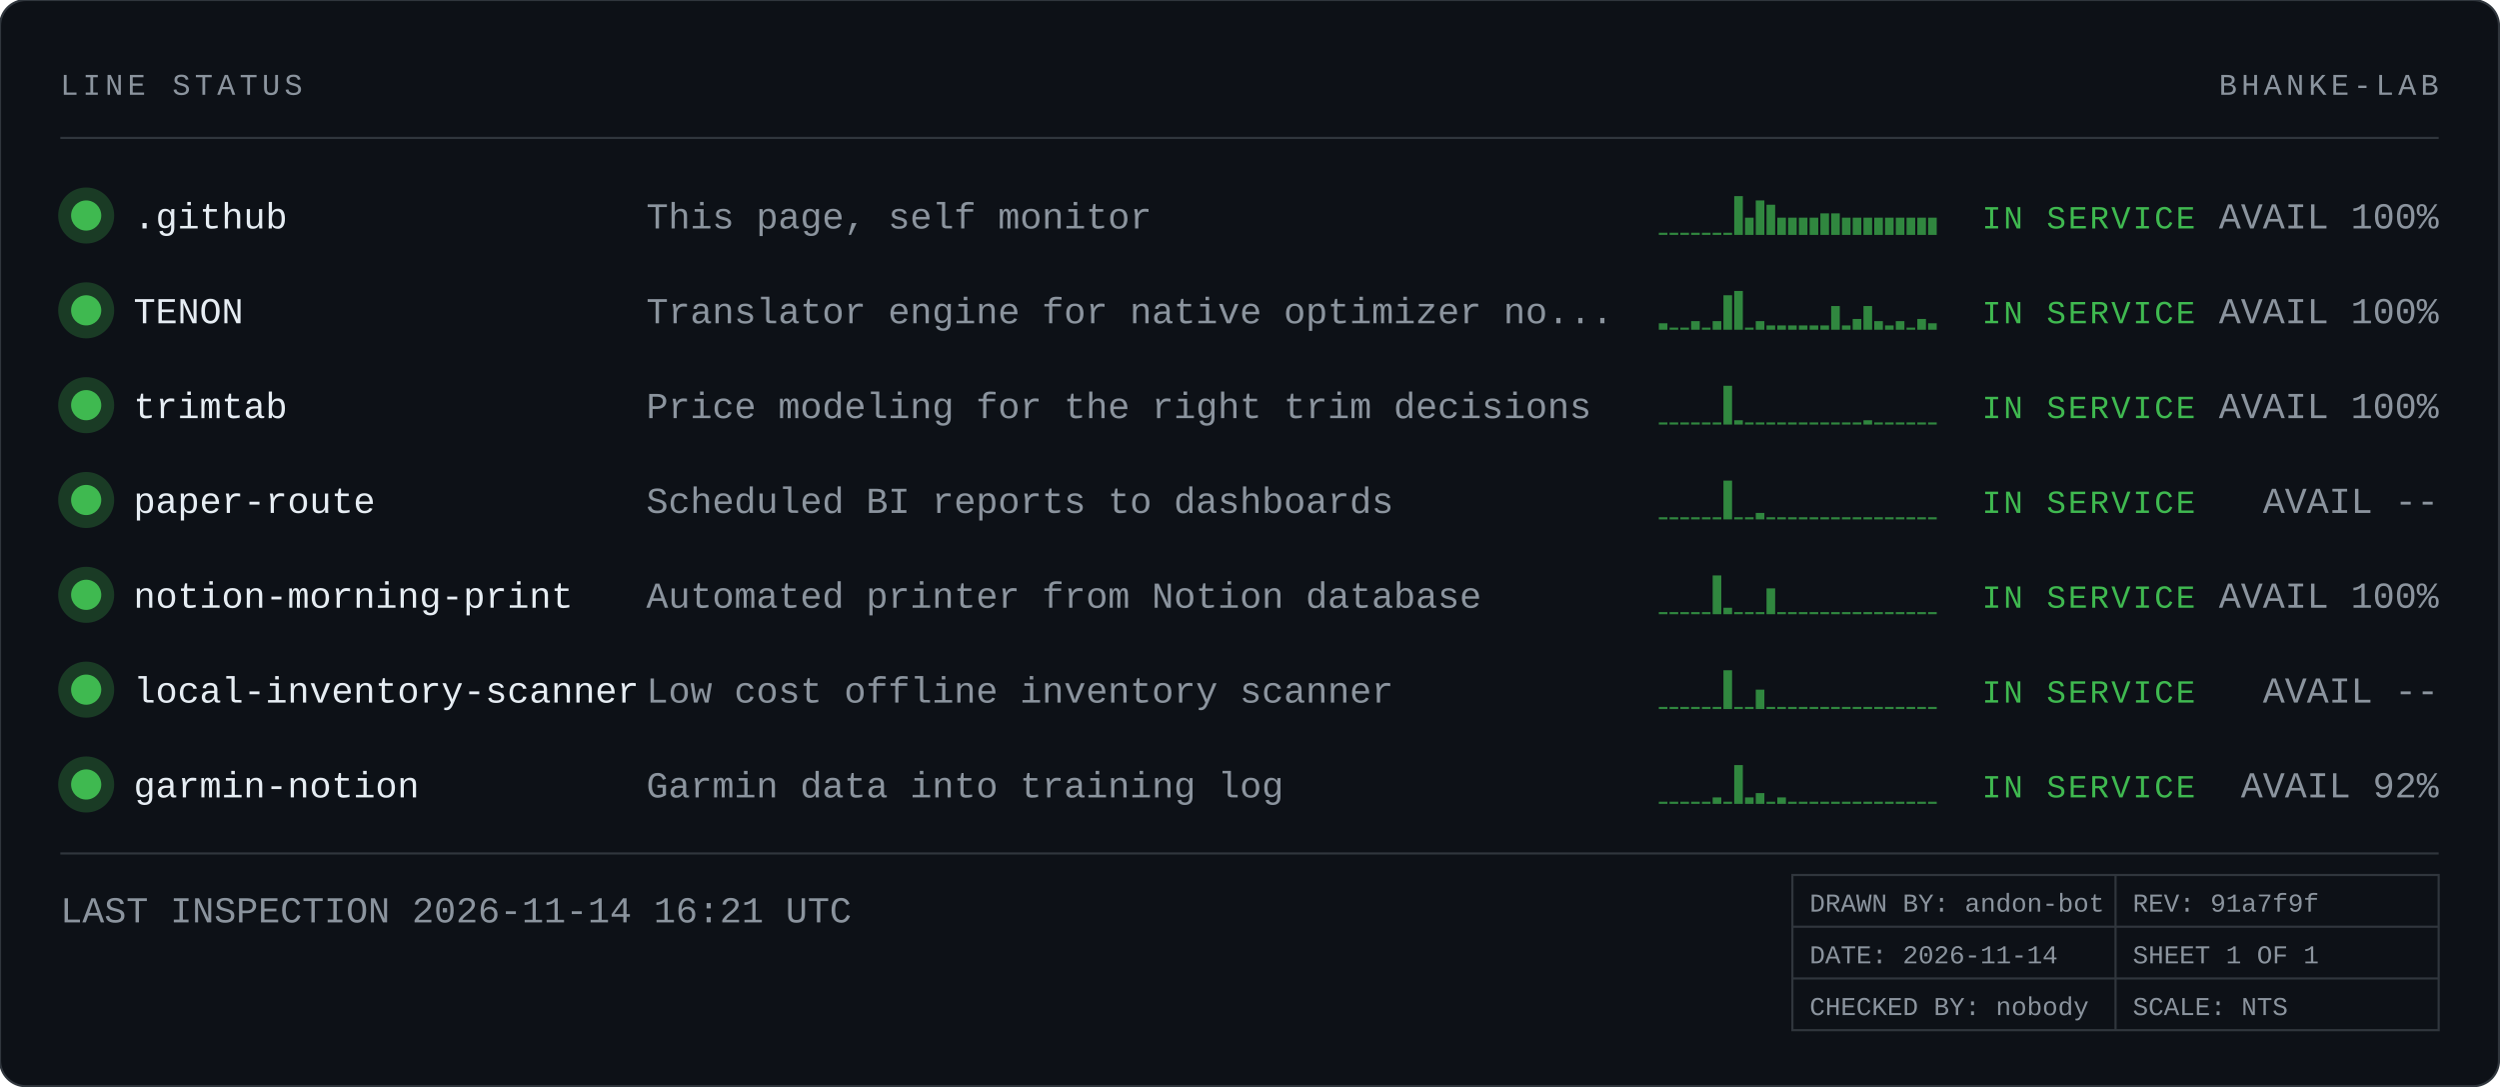
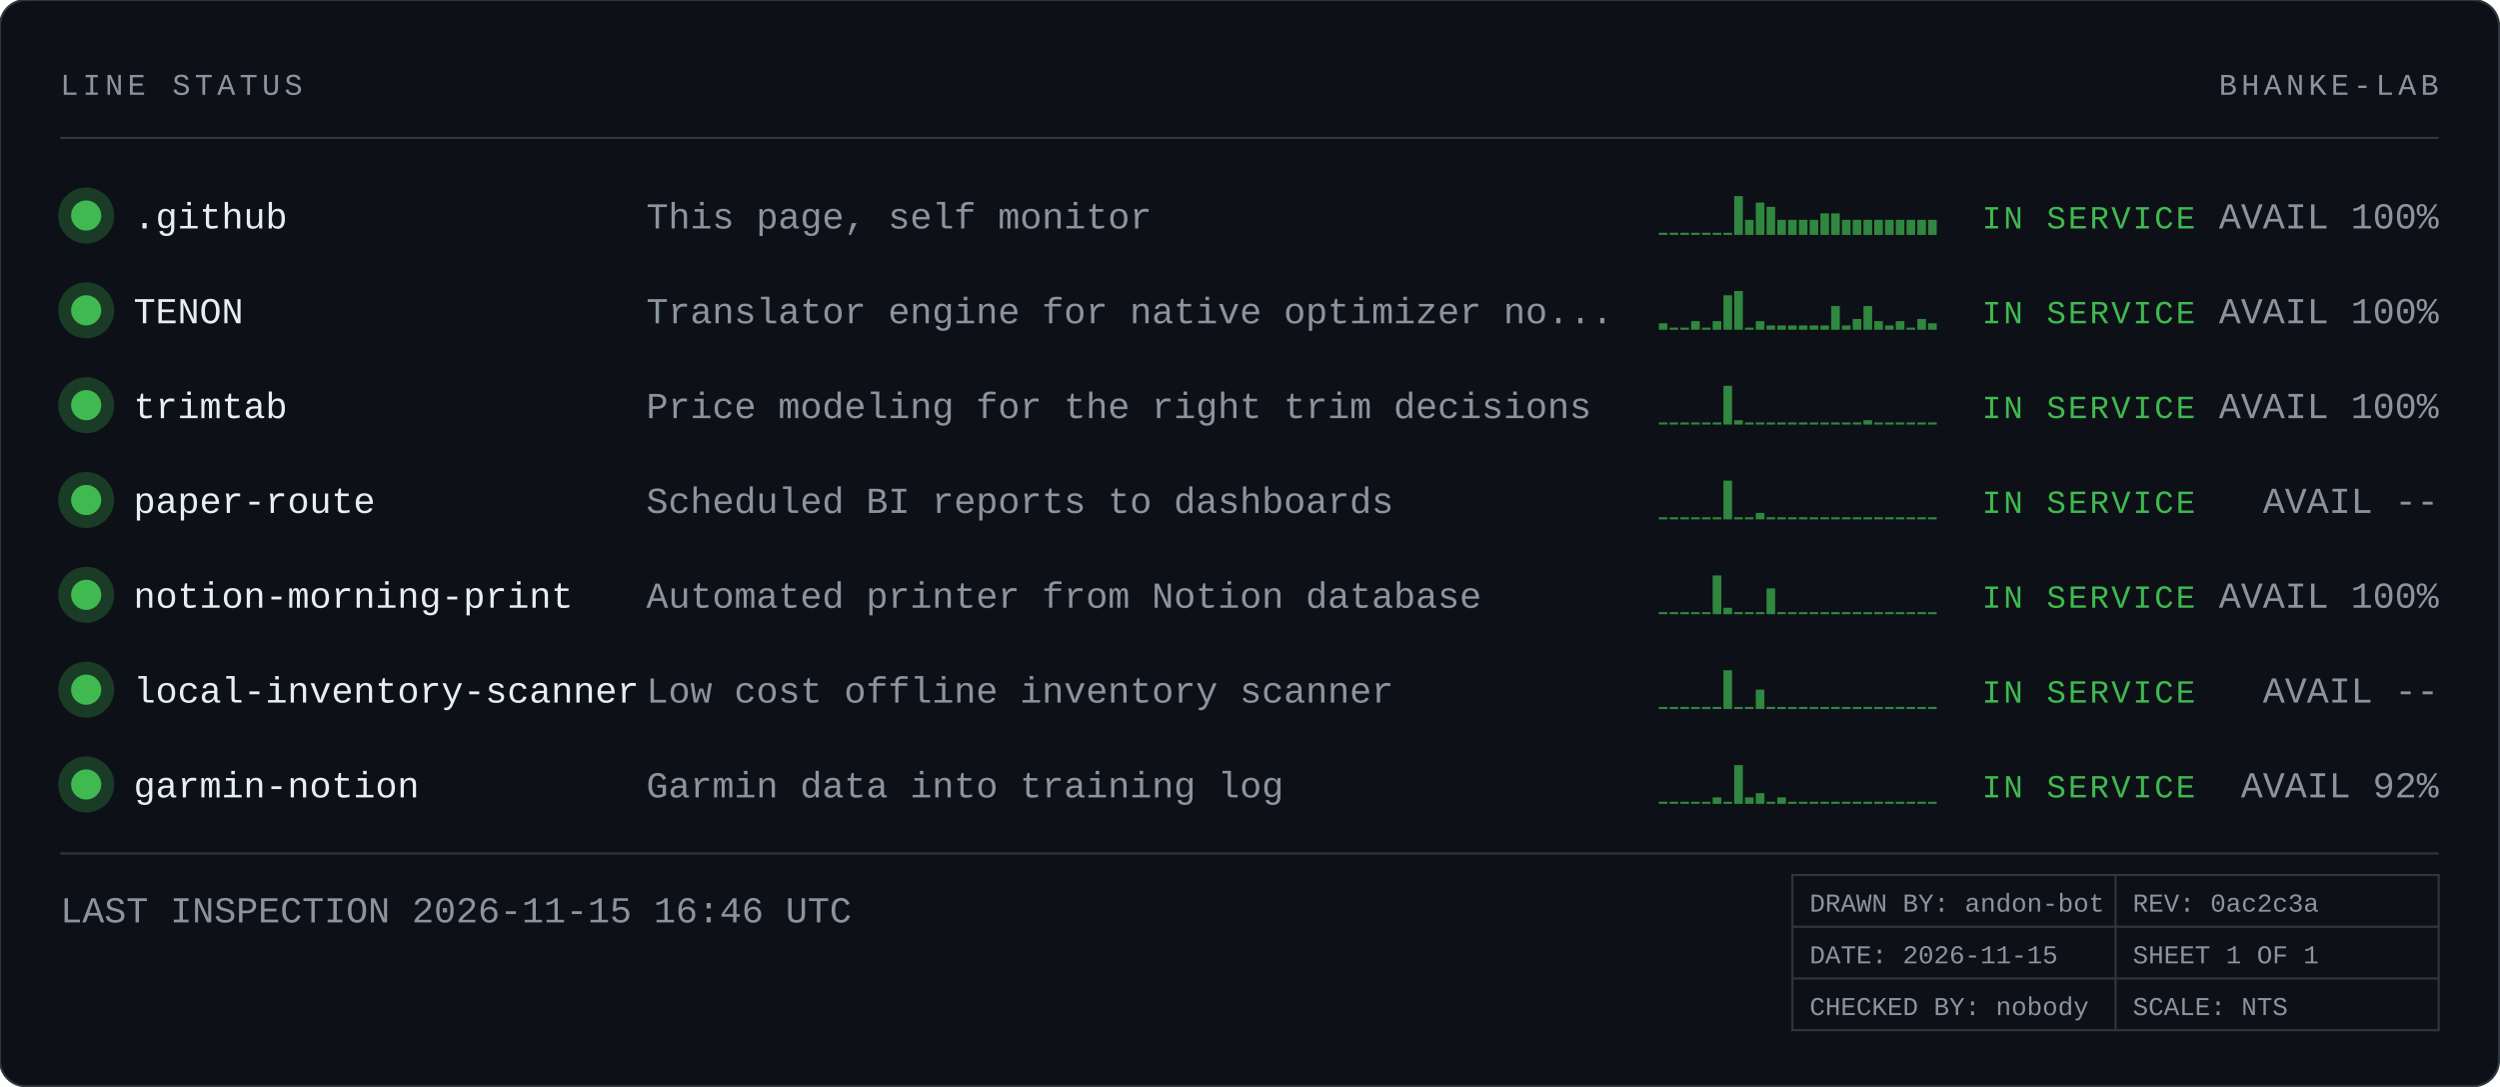
<svg xmlns="http://www.w3.org/2000/svg" width="1160" height="504" viewBox="0 0 1160 504" role="img" aria-label="Andon board">
  <style>
text { font-family: Consolas, 'Courier New', monospace; font-size: 17px; }
.hd { fill: #8b949e; font-size: 14px; letter-spacing: 2px; }
.name { fill: #e6edf3; }
.dim { fill: #8b949e; }
.st { font-size: 15px; letter-spacing: 1px; }
.tb { fill: #8b949e; font-size: 12px; }
</style>
  <rect x="0" y="0" width="1160" height="504" rx="12" fill="#0d1117" stroke="#30363d" />
  <text x="28" y="44" class="hd">LINE STATUS</text>
  <text x="1132" y="44" class="hd" text-anchor="end">BHANKE-LAB</text>
  <line x1="28" y1="64" x2="1132" y2="64" stroke="#30363d" />
  <circle cx="40" cy="100" r="13" fill="#3fb950" opacity="0.25" />
  <circle cx="40" cy="100" r="7" fill="#3fb950" />
  <text x="62" y="106" class="name">.github</text>
  <text x="300" y="106" class="dim">This page, self monitor</text>
  <rect x="770" y="108" width="4" height="1" fill="#3fb950" opacity="0.7" />
  <rect x="775" y="108" width="4" height="1" fill="#3fb950" opacity="0.7" />
  <rect x="780" y="108" width="4" height="1" fill="#3fb950" opacity="0.7" />
  <rect x="785" y="108" width="4" height="1" fill="#3fb950" opacity="0.7" />
  <rect x="790" y="108" width="4" height="1" fill="#3fb950" opacity="0.7" />
  <rect x="795" y="108" width="4" height="1" fill="#3fb950" opacity="0.7" />
  <rect x="800" y="108" width="4" height="1" fill="#3fb950" opacity="0.7" />
  <rect x="805" y="91" width="4" height="18" fill="#3fb950" opacity="0.7" />
-   <rect x="810" y="101" width="4" height="8" fill="#3fb950" opacity="0.7" />
-   <rect x="815" y="93" width="4" height="16" fill="#3fb950" opacity="0.7" />
-   <rect x="820" y="95" width="4" height="14" fill="#3fb950" opacity="0.7" />
-   <rect x="825" y="101" width="4" height="8" fill="#3fb950" opacity="0.7" />
-   <rect x="830" y="101" width="4" height="8" fill="#3fb950" opacity="0.7" />
-   <rect x="835" y="101" width="4" height="8" fill="#3fb950" opacity="0.7" />
-   <rect x="840" y="101" width="4" height="8" fill="#3fb950" opacity="0.7" />
+   <rect x="810" y="102" width="4" height="7" fill="#3fb950" opacity="0.7" />
+   <rect x="815" y="94" width="4" height="15" fill="#3fb950" opacity="0.7" />
+   <rect x="820" y="96" width="4" height="13" fill="#3fb950" opacity="0.7" />
+   <rect x="825" y="102" width="4" height="7" fill="#3fb950" opacity="0.7" />
+   <rect x="830" y="102" width="4" height="7" fill="#3fb950" opacity="0.7" />
+   <rect x="835" y="102" width="4" height="7" fill="#3fb950" opacity="0.7" />
+   <rect x="840" y="102" width="4" height="7" fill="#3fb950" opacity="0.7" />
  <rect x="845" y="99" width="4" height="10" fill="#3fb950" opacity="0.7" />
  <rect x="850" y="99" width="4" height="10" fill="#3fb950" opacity="0.7" />
-   <rect x="855" y="101" width="4" height="8" fill="#3fb950" opacity="0.7" />
-   <rect x="860" y="101" width="4" height="8" fill="#3fb950" opacity="0.7" />
-   <rect x="865" y="101" width="4" height="8" fill="#3fb950" opacity="0.7" />
-   <rect x="870" y="101" width="4" height="8" fill="#3fb950" opacity="0.7" />
-   <rect x="875" y="101" width="4" height="8" fill="#3fb950" opacity="0.7" />
-   <rect x="880" y="101" width="4" height="8" fill="#3fb950" opacity="0.7" />
-   <rect x="885" y="101" width="4" height="8" fill="#3fb950" opacity="0.7" />
-   <rect x="890" y="101" width="4" height="8" fill="#3fb950" opacity="0.7" />
-   <rect x="895" y="101" width="4" height="8" fill="#3fb950" opacity="0.7" />
+   <rect x="855" y="102" width="4" height="7" fill="#3fb950" opacity="0.7" />
+   <rect x="860" y="102" width="4" height="7" fill="#3fb950" opacity="0.7" />
+   <rect x="865" y="102" width="4" height="7" fill="#3fb950" opacity="0.7" />
+   <rect x="870" y="102" width="4" height="7" fill="#3fb950" opacity="0.7" />
+   <rect x="875" y="102" width="4" height="7" fill="#3fb950" opacity="0.7" />
+   <rect x="880" y="102" width="4" height="7" fill="#3fb950" opacity="0.7" />
+   <rect x="885" y="102" width="4" height="7" fill="#3fb950" opacity="0.7" />
+   <rect x="890" y="102" width="4" height="7" fill="#3fb950" opacity="0.7" />
+   <rect x="895" y="102" width="4" height="7" fill="#3fb950" opacity="0.7" />
  <text x="920" y="106" class="st" fill="#3fb950">IN SERVICE</text>
  <text x="1132" y="106" class="dim" text-anchor="end">AVAIL 100%</text>
  <circle cx="40" cy="144" r="13" fill="#3fb950" opacity="0.25" />
  <circle cx="40" cy="144" r="7" fill="#3fb950" />
  <text x="62" y="150" class="name">TENON</text>
  <text x="300" y="150" class="dim">Translator engine for native optimizer no...</text>
  <rect x="770" y="150" width="4" height="3" fill="#3fb950" opacity="0.7" />
  <rect x="775" y="152" width="4" height="1" fill="#3fb950" opacity="0.7" />
  <rect x="780" y="152" width="4" height="1" fill="#3fb950" opacity="0.7" />
  <rect x="785" y="149" width="4" height="4" fill="#3fb950" opacity="0.7" />
  <rect x="790" y="152" width="4" height="1" fill="#3fb950" opacity="0.7" />
  <rect x="795" y="149" width="4" height="4" fill="#3fb950" opacity="0.7" />
  <rect x="800" y="137" width="4" height="16" fill="#3fb950" opacity="0.7" />
  <rect x="805" y="135" width="4" height="18" fill="#3fb950" opacity="0.7" />
  <rect x="810" y="152" width="4" height="1" fill="#3fb950" opacity="0.7" />
  <rect x="815" y="149" width="4" height="4" fill="#3fb950" opacity="0.7" />
  <rect x="820" y="151" width="4" height="2" fill="#3fb950" opacity="0.7" />
  <rect x="825" y="151" width="4" height="2" fill="#3fb950" opacity="0.7" />
  <rect x="830" y="151" width="4" height="2" fill="#3fb950" opacity="0.7" />
  <rect x="835" y="151" width="4" height="2" fill="#3fb950" opacity="0.7" />
  <rect x="840" y="151" width="4" height="2" fill="#3fb950" opacity="0.7" />
  <rect x="845" y="151" width="4" height="2" fill="#3fb950" opacity="0.7" />
  <rect x="850" y="142" width="4" height="11" fill="#3fb950" opacity="0.7" />
  <rect x="855" y="151" width="4" height="2" fill="#3fb950" opacity="0.7" />
  <rect x="860" y="148" width="4" height="5" fill="#3fb950" opacity="0.7" />
  <rect x="865" y="142" width="4" height="11" fill="#3fb950" opacity="0.7" />
  <rect x="870" y="149" width="4" height="4" fill="#3fb950" opacity="0.7" />
  <rect x="875" y="151" width="4" height="2" fill="#3fb950" opacity="0.7" />
  <rect x="880" y="149" width="4" height="4" fill="#3fb950" opacity="0.7" />
  <rect x="885" y="152" width="4" height="1" fill="#3fb950" opacity="0.7" />
  <rect x="890" y="148" width="4" height="5" fill="#3fb950" opacity="0.7" />
  <rect x="895" y="150" width="4" height="3" fill="#3fb950" opacity="0.7" />
  <text x="920" y="150" class="st" fill="#3fb950">IN SERVICE</text>
  <text x="1132" y="150" class="dim" text-anchor="end">AVAIL 100%</text>
  <circle cx="40" cy="188" r="13" fill="#3fb950" opacity="0.25" />
  <circle cx="40" cy="188" r="7" fill="#3fb950" />
  <text x="62" y="194" class="name">trimtab</text>
  <text x="300" y="194" class="dim">Price modeling for the right trim decisions</text>
  <rect x="770" y="196" width="4" height="1" fill="#3fb950" opacity="0.7" />
  <rect x="775" y="196" width="4" height="1" fill="#3fb950" opacity="0.7" />
  <rect x="780" y="196" width="4" height="1" fill="#3fb950" opacity="0.7" />
  <rect x="785" y="196" width="4" height="1" fill="#3fb950" opacity="0.7" />
  <rect x="790" y="196" width="4" height="1" fill="#3fb950" opacity="0.7" />
  <rect x="795" y="196" width="4" height="1" fill="#3fb950" opacity="0.7" />
  <rect x="800" y="179" width="4" height="18" fill="#3fb950" opacity="0.7" />
  <rect x="805" y="195" width="4" height="2" fill="#3fb950" opacity="0.7" />
  <rect x="810" y="196" width="4" height="1" fill="#3fb950" opacity="0.7" />
  <rect x="815" y="196" width="4" height="1" fill="#3fb950" opacity="0.7" />
  <rect x="820" y="196" width="4" height="1" fill="#3fb950" opacity="0.7" />
  <rect x="825" y="196" width="4" height="1" fill="#3fb950" opacity="0.7" />
  <rect x="830" y="196" width="4" height="1" fill="#3fb950" opacity="0.7" />
  <rect x="835" y="196" width="4" height="1" fill="#3fb950" opacity="0.7" />
  <rect x="840" y="196" width="4" height="1" fill="#3fb950" opacity="0.7" />
  <rect x="845" y="196" width="4" height="1" fill="#3fb950" opacity="0.7" />
  <rect x="850" y="196" width="4" height="1" fill="#3fb950" opacity="0.7" />
  <rect x="855" y="196" width="4" height="1" fill="#3fb950" opacity="0.7" />
  <rect x="860" y="196" width="4" height="1" fill="#3fb950" opacity="0.7" />
  <rect x="865" y="195" width="4" height="2" fill="#3fb950" opacity="0.7" />
  <rect x="870" y="196" width="4" height="1" fill="#3fb950" opacity="0.7" />
  <rect x="875" y="196" width="4" height="1" fill="#3fb950" opacity="0.7" />
  <rect x="880" y="196" width="4" height="1" fill="#3fb950" opacity="0.7" />
  <rect x="885" y="196" width="4" height="1" fill="#3fb950" opacity="0.7" />
  <rect x="890" y="196" width="4" height="1" fill="#3fb950" opacity="0.7" />
  <rect x="895" y="196" width="4" height="1" fill="#3fb950" opacity="0.7" />
  <text x="920" y="194" class="st" fill="#3fb950">IN SERVICE</text>
  <text x="1132" y="194" class="dim" text-anchor="end">AVAIL 100%</text>
  <circle cx="40" cy="232" r="13" fill="#3fb950" opacity="0.25" />
  <circle cx="40" cy="232" r="7" fill="#3fb950" />
  <text x="62" y="238" class="name">paper-route</text>
  <text x="300" y="238" class="dim">Scheduled BI reports to dashboards</text>
  <rect x="770" y="240" width="4" height="1" fill="#3fb950" opacity="0.7" />
  <rect x="775" y="240" width="4" height="1" fill="#3fb950" opacity="0.7" />
  <rect x="780" y="240" width="4" height="1" fill="#3fb950" opacity="0.7" />
  <rect x="785" y="240" width="4" height="1" fill="#3fb950" opacity="0.7" />
  <rect x="790" y="240" width="4" height="1" fill="#3fb950" opacity="0.7" />
  <rect x="795" y="240" width="4" height="1" fill="#3fb950" opacity="0.7" />
  <rect x="800" y="223" width="4" height="18" fill="#3fb950" opacity="0.7" />
  <rect x="805" y="240" width="4" height="1" fill="#3fb950" opacity="0.7" />
  <rect x="810" y="240" width="4" height="1" fill="#3fb950" opacity="0.7" />
  <rect x="815" y="238" width="4" height="3" fill="#3fb950" opacity="0.7" />
  <rect x="820" y="240" width="4" height="1" fill="#3fb950" opacity="0.7" />
  <rect x="825" y="240" width="4" height="1" fill="#3fb950" opacity="0.7" />
  <rect x="830" y="240" width="4" height="1" fill="#3fb950" opacity="0.7" />
  <rect x="835" y="240" width="4" height="1" fill="#3fb950" opacity="0.7" />
  <rect x="840" y="240" width="4" height="1" fill="#3fb950" opacity="0.7" />
  <rect x="845" y="240" width="4" height="1" fill="#3fb950" opacity="0.7" />
  <rect x="850" y="240" width="4" height="1" fill="#3fb950" opacity="0.7" />
  <rect x="855" y="240" width="4" height="1" fill="#3fb950" opacity="0.7" />
  <rect x="860" y="240" width="4" height="1" fill="#3fb950" opacity="0.7" />
  <rect x="865" y="240" width="4" height="1" fill="#3fb950" opacity="0.7" />
  <rect x="870" y="240" width="4" height="1" fill="#3fb950" opacity="0.7" />
  <rect x="875" y="240" width="4" height="1" fill="#3fb950" opacity="0.7" />
  <rect x="880" y="240" width="4" height="1" fill="#3fb950" opacity="0.7" />
  <rect x="885" y="240" width="4" height="1" fill="#3fb950" opacity="0.7" />
  <rect x="890" y="240" width="4" height="1" fill="#3fb950" opacity="0.7" />
  <rect x="895" y="240" width="4" height="1" fill="#3fb950" opacity="0.7" />
  <text x="920" y="238" class="st" fill="#3fb950">IN SERVICE</text>
  <text x="1132" y="238" class="dim" text-anchor="end">AVAIL --</text>
  <circle cx="40" cy="276" r="13" fill="#3fb950" opacity="0.25" />
  <circle cx="40" cy="276" r="7" fill="#3fb950" />
  <text x="62" y="282" class="name">notion-morning-print</text>
  <text x="300" y="282" class="dim">Automated printer from Notion database</text>
  <rect x="770" y="284" width="4" height="1" fill="#3fb950" opacity="0.7" />
  <rect x="775" y="284" width="4" height="1" fill="#3fb950" opacity="0.7" />
  <rect x="780" y="284" width="4" height="1" fill="#3fb950" opacity="0.7" />
  <rect x="785" y="284" width="4" height="1" fill="#3fb950" opacity="0.7" />
  <rect x="790" y="284" width="4" height="1" fill="#3fb950" opacity="0.7" />
  <rect x="795" y="267" width="4" height="18" fill="#3fb950" opacity="0.7" />
  <rect x="800" y="282" width="4" height="3" fill="#3fb950" opacity="0.7" />
  <rect x="805" y="284" width="4" height="1" fill="#3fb950" opacity="0.7" />
  <rect x="810" y="284" width="4" height="1" fill="#3fb950" opacity="0.7" />
  <rect x="815" y="284" width="4" height="1" fill="#3fb950" opacity="0.7" />
  <rect x="820" y="273" width="4" height="12" fill="#3fb950" opacity="0.7" />
  <rect x="825" y="284" width="4" height="1" fill="#3fb950" opacity="0.7" />
  <rect x="830" y="284" width="4" height="1" fill="#3fb950" opacity="0.7" />
  <rect x="835" y="284" width="4" height="1" fill="#3fb950" opacity="0.7" />
  <rect x="840" y="284" width="4" height="1" fill="#3fb950" opacity="0.7" />
  <rect x="845" y="284" width="4" height="1" fill="#3fb950" opacity="0.7" />
  <rect x="850" y="284" width="4" height="1" fill="#3fb950" opacity="0.7" />
  <rect x="855" y="284" width="4" height="1" fill="#3fb950" opacity="0.7" />
  <rect x="860" y="284" width="4" height="1" fill="#3fb950" opacity="0.7" />
  <rect x="865" y="284" width="4" height="1" fill="#3fb950" opacity="0.7" />
  <rect x="870" y="284" width="4" height="1" fill="#3fb950" opacity="0.7" />
  <rect x="875" y="284" width="4" height="1" fill="#3fb950" opacity="0.7" />
  <rect x="880" y="284" width="4" height="1" fill="#3fb950" opacity="0.7" />
  <rect x="885" y="284" width="4" height="1" fill="#3fb950" opacity="0.7" />
  <rect x="890" y="284" width="4" height="1" fill="#3fb950" opacity="0.7" />
  <rect x="895" y="284" width="4" height="1" fill="#3fb950" opacity="0.7" />
  <text x="920" y="282" class="st" fill="#3fb950">IN SERVICE</text>
  <text x="1132" y="282" class="dim" text-anchor="end">AVAIL 100%</text>
  <circle cx="40" cy="320" r="13" fill="#3fb950" opacity="0.25" />
  <circle cx="40" cy="320" r="7" fill="#3fb950" />
  <text x="62" y="326" class="name">local-inventory-scanner</text>
  <text x="300" y="326" class="dim">Low cost offline inventory scanner</text>
  <rect x="770" y="328" width="4" height="1" fill="#3fb950" opacity="0.7" />
  <rect x="775" y="328" width="4" height="1" fill="#3fb950" opacity="0.7" />
  <rect x="780" y="328" width="4" height="1" fill="#3fb950" opacity="0.7" />
  <rect x="785" y="328" width="4" height="1" fill="#3fb950" opacity="0.7" />
  <rect x="790" y="328" width="4" height="1" fill="#3fb950" opacity="0.7" />
  <rect x="795" y="328" width="4" height="1" fill="#3fb950" opacity="0.7" />
  <rect x="800" y="311" width="4" height="18" fill="#3fb950" opacity="0.7" />
  <rect x="805" y="328" width="4" height="1" fill="#3fb950" opacity="0.7" />
  <rect x="810" y="328" width="4" height="1" fill="#3fb950" opacity="0.7" />
  <rect x="815" y="320" width="4" height="9" fill="#3fb950" opacity="0.7" />
  <rect x="820" y="328" width="4" height="1" fill="#3fb950" opacity="0.7" />
  <rect x="825" y="328" width="4" height="1" fill="#3fb950" opacity="0.7" />
  <rect x="830" y="328" width="4" height="1" fill="#3fb950" opacity="0.7" />
  <rect x="835" y="328" width="4" height="1" fill="#3fb950" opacity="0.7" />
  <rect x="840" y="328" width="4" height="1" fill="#3fb950" opacity="0.7" />
  <rect x="845" y="328" width="4" height="1" fill="#3fb950" opacity="0.7" />
  <rect x="850" y="328" width="4" height="1" fill="#3fb950" opacity="0.7" />
  <rect x="855" y="328" width="4" height="1" fill="#3fb950" opacity="0.7" />
  <rect x="860" y="328" width="4" height="1" fill="#3fb950" opacity="0.7" />
  <rect x="865" y="328" width="4" height="1" fill="#3fb950" opacity="0.7" />
  <rect x="870" y="328" width="4" height="1" fill="#3fb950" opacity="0.7" />
  <rect x="875" y="328" width="4" height="1" fill="#3fb950" opacity="0.7" />
  <rect x="880" y="328" width="4" height="1" fill="#3fb950" opacity="0.7" />
  <rect x="885" y="328" width="4" height="1" fill="#3fb950" opacity="0.7" />
  <rect x="890" y="328" width="4" height="1" fill="#3fb950" opacity="0.7" />
  <rect x="895" y="328" width="4" height="1" fill="#3fb950" opacity="0.7" />
  <text x="920" y="326" class="st" fill="#3fb950">IN SERVICE</text>
  <text x="1132" y="326" class="dim" text-anchor="end">AVAIL --</text>
  <circle cx="40" cy="364" r="13" fill="#3fb950" opacity="0.25" />
  <circle cx="40" cy="364" r="7" fill="#3fb950" />
  <text x="62" y="370" class="name">garmin-notion</text>
  <text x="300" y="370" class="dim">Garmin data into training log</text>
  <rect x="770" y="372" width="4" height="1" fill="#3fb950" opacity="0.7" />
  <rect x="775" y="372" width="4" height="1" fill="#3fb950" opacity="0.7" />
  <rect x="780" y="372" width="4" height="1" fill="#3fb950" opacity="0.7" />
  <rect x="785" y="372" width="4" height="1" fill="#3fb950" opacity="0.7" />
  <rect x="790" y="372" width="4" height="1" fill="#3fb950" opacity="0.7" />
  <rect x="795" y="370" width="4" height="3" fill="#3fb950" opacity="0.7" />
  <rect x="800" y="372" width="4" height="1" fill="#3fb950" opacity="0.7" />
  <rect x="805" y="355" width="4" height="18" fill="#3fb950" opacity="0.7" />
  <rect x="810" y="370" width="4" height="3" fill="#3fb950" opacity="0.7" />
  <rect x="815" y="368" width="4" height="5" fill="#3fb950" opacity="0.7" />
  <rect x="820" y="372" width="4" height="1" fill="#3fb950" opacity="0.7" />
  <rect x="825" y="370" width="4" height="3" fill="#3fb950" opacity="0.7" />
  <rect x="830" y="372" width="4" height="1" fill="#3fb950" opacity="0.7" />
  <rect x="835" y="372" width="4" height="1" fill="#3fb950" opacity="0.7" />
  <rect x="840" y="372" width="4" height="1" fill="#3fb950" opacity="0.7" />
  <rect x="845" y="372" width="4" height="1" fill="#3fb950" opacity="0.7" />
  <rect x="850" y="372" width="4" height="1" fill="#3fb950" opacity="0.7" />
  <rect x="855" y="372" width="4" height="1" fill="#3fb950" opacity="0.7" />
  <rect x="860" y="372" width="4" height="1" fill="#3fb950" opacity="0.7" />
  <rect x="865" y="372" width="4" height="1" fill="#3fb950" opacity="0.7" />
  <rect x="870" y="372" width="4" height="1" fill="#3fb950" opacity="0.7" />
  <rect x="875" y="372" width="4" height="1" fill="#3fb950" opacity="0.7" />
  <rect x="880" y="372" width="4" height="1" fill="#3fb950" opacity="0.7" />
  <rect x="885" y="372" width="4" height="1" fill="#3fb950" opacity="0.7" />
  <rect x="890" y="372" width="4" height="1" fill="#3fb950" opacity="0.7" />
  <rect x="895" y="372" width="4" height="1" fill="#3fb950" opacity="0.7" />
  <text x="920" y="370" class="st" fill="#3fb950">IN SERVICE</text>
  <text x="1132" y="370" class="dim" text-anchor="end">AVAIL 92%</text>
  <line x1="28" y1="396" x2="1132" y2="396" stroke="#30363d" />
-   <text x="28" y="428" class="dim">LAST INSPECTION 2026-11-14 16:21 UTC</text>
+   <text x="28" y="428" class="dim">LAST INSPECTION 2026-11-15 16:46 UTC</text>
  <rect x="832" y="406" width="300" height="72" fill="none" stroke="#30363d" />
  <line x1="832" y1="430" x2="1132" y2="430" stroke="#30363d" />
  <line x1="832" y1="454" x2="1132" y2="454" stroke="#30363d" />
  <line x1="982" y1="406" x2="982" y2="478" stroke="#30363d" />
  <text x="840" y="423" class="tb">DRAWN BY: andon-bot</text>
-   <text x="990" y="423" class="tb">REV: 91a7f9f</text>
-   <text x="840" y="447" class="tb">DATE: 2026-11-14</text>
+   <text x="990" y="423" class="tb">REV: 0ac2c3a</text>
+   <text x="840" y="447" class="tb">DATE: 2026-11-15</text>
  <text x="990" y="447" class="tb">SHEET 1 OF 1</text>
  <text x="840" y="471" class="tb">CHECKED BY: nobody</text>
  <text x="990" y="471" class="tb">SCALE: NTS</text>
</svg>
